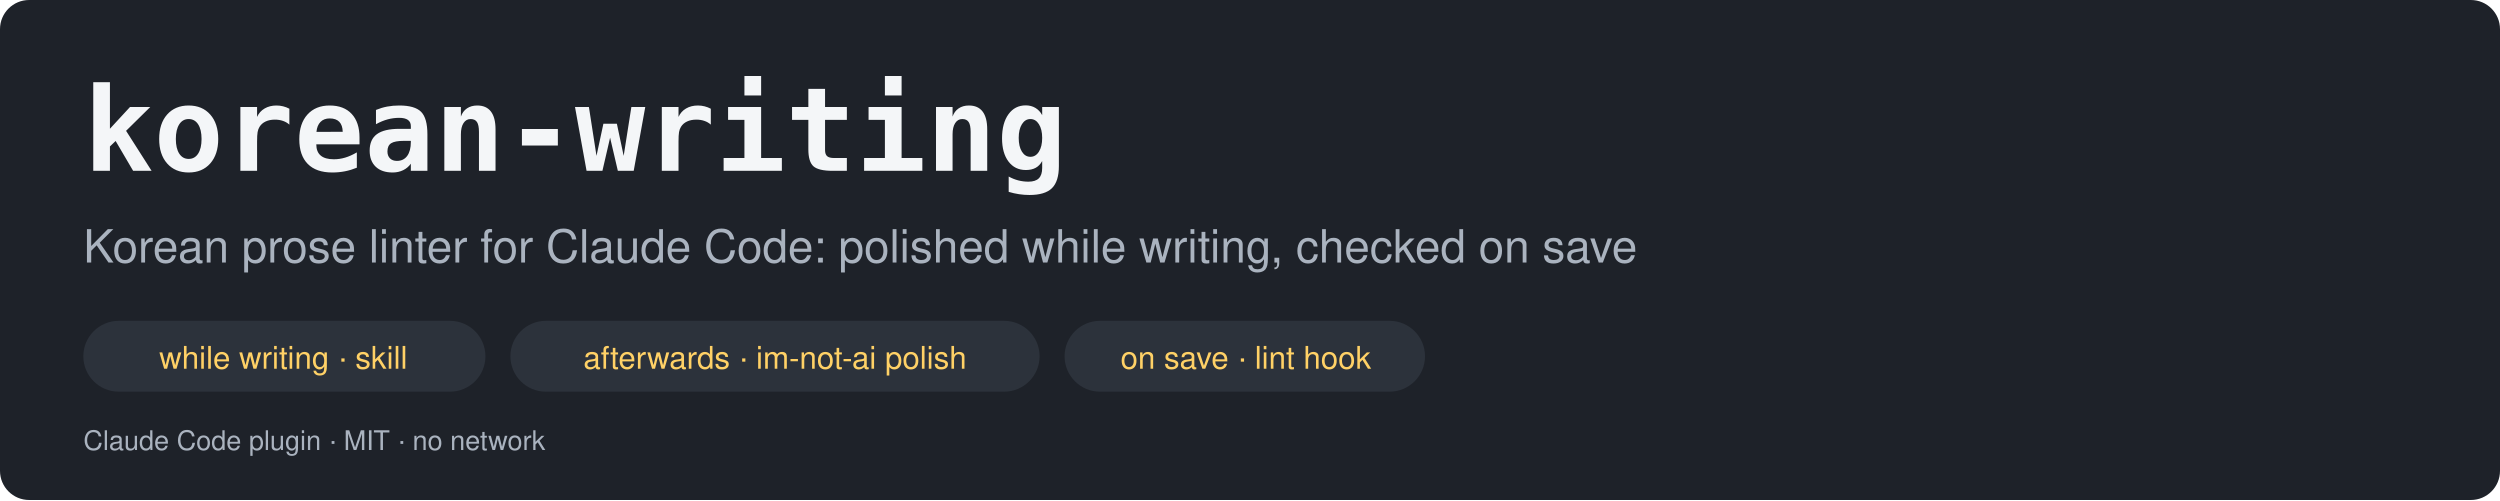
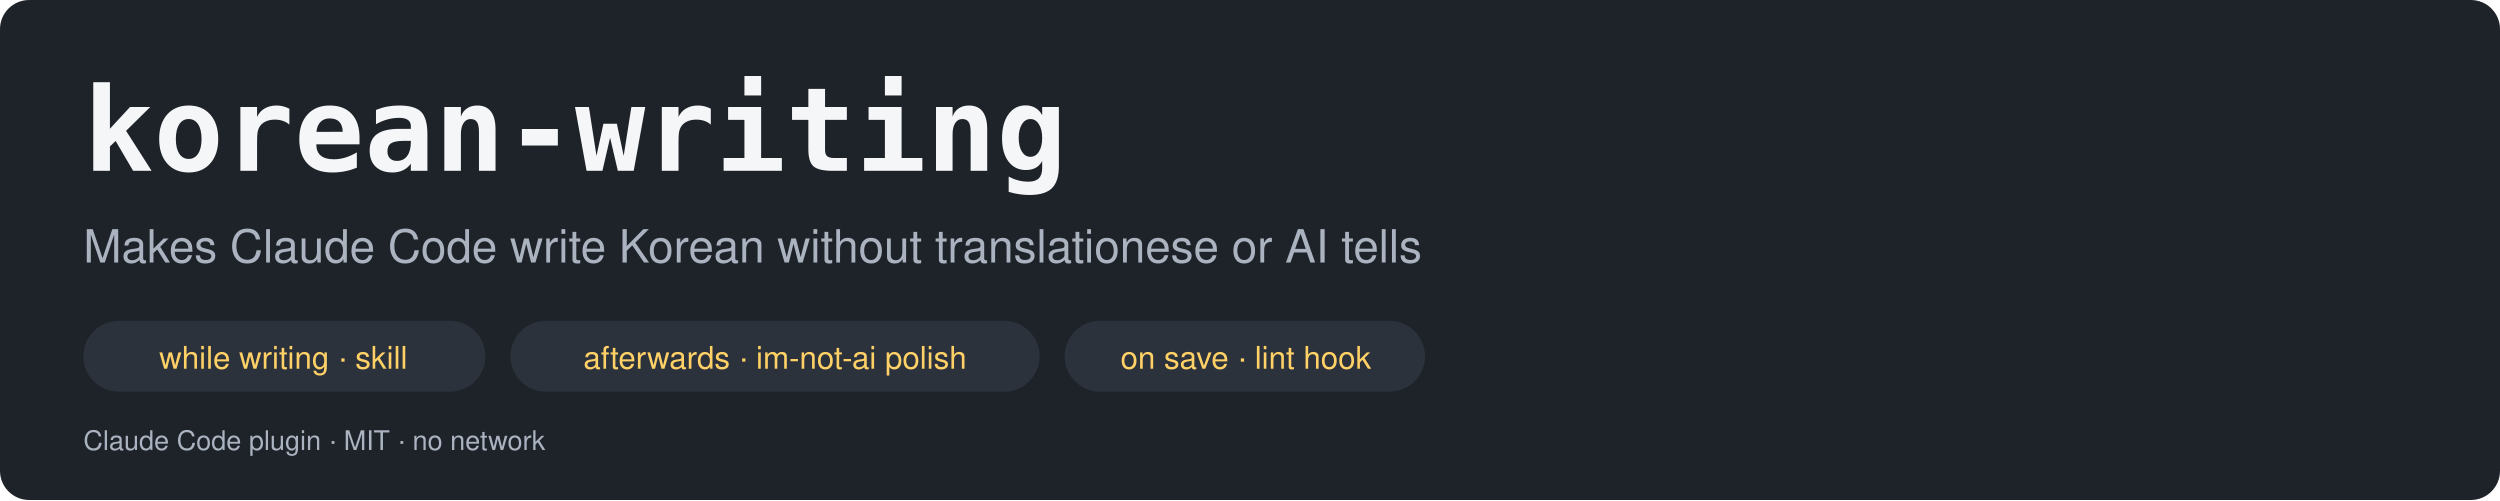
<svg xmlns="http://www.w3.org/2000/svg" width="1200" height="240" viewBox="0 0 1200 240" font-family="-apple-system, 'Apple SD Gothic Neo', 'Noto Sans KR', 'Malgun Gothic', Helvetica, Arial, sans-serif">
  <rect width="1200" height="240" rx="14" fill="#1e2229" />
  <text x="40" y="82" font-size="56" font-weight="700" fill="#f4f6f8" font-family="SF Mono, Menlo, Consolas, monospace">korean-writing</text>
-   <text x="40" y="126" font-size="22" fill="#aab3bf">Korean prose linter for Claude Code: polished while writing, checked on save</text>
+   <text x="40" y="126" font-size="22" fill="#aab3bf">Makes Claude Code write Korean without translationese or AI tells</text>
  <rect x="40" y="154" width="193" height="34" rx="17" fill="#2c323b" />
  <text x="136" y="177" text-anchor="middle" font-size="15" fill="#ffd166">while writing · skill</text>
  <rect x="245" y="154" width="254" height="34" rx="17" fill="#2c323b" />
  <text x="372" y="177" text-anchor="middle" font-size="15" fill="#ffd166">afterwards · im-not-ai polish</text>
  <rect x="511" y="154" width="173" height="34" rx="17" fill="#2c323b" />
  <text x="598" y="177" text-anchor="middle" font-size="15" fill="#ffd166">on save · lint hook</text>
  <text x="40" y="216" font-size="13" fill="#aab3bf">Claude Code plugin · MIT · no network</text>
</svg>
